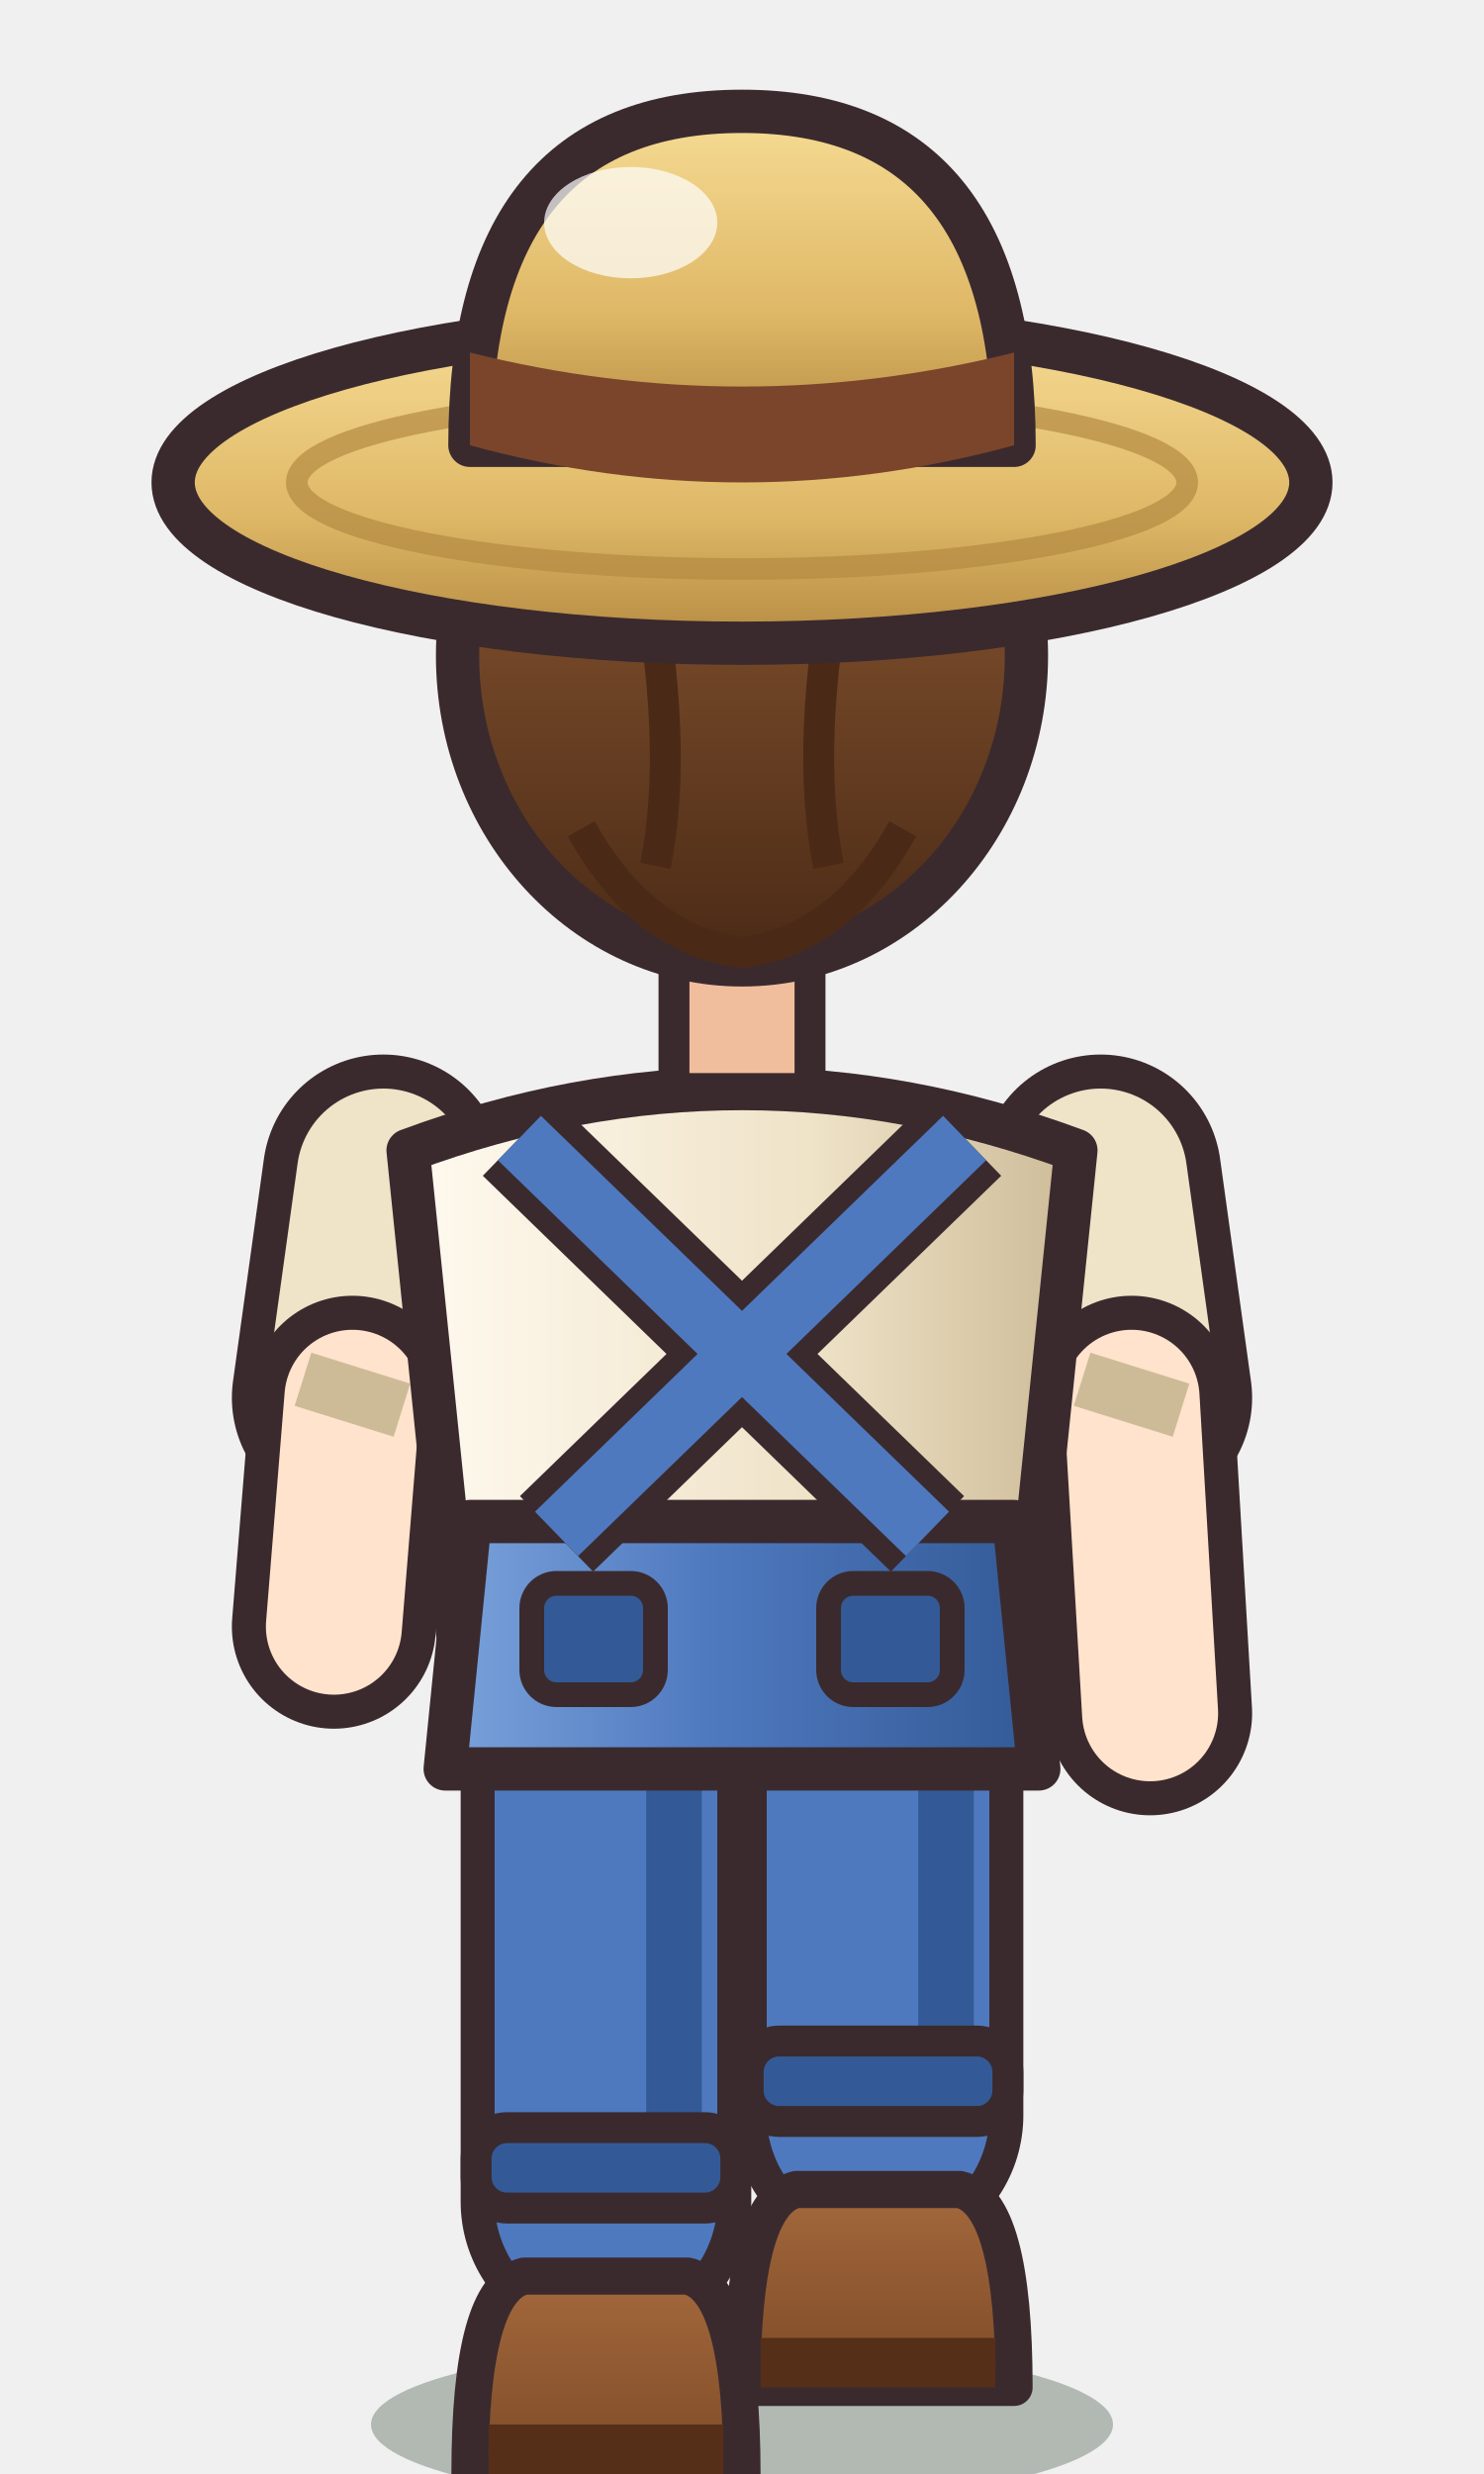
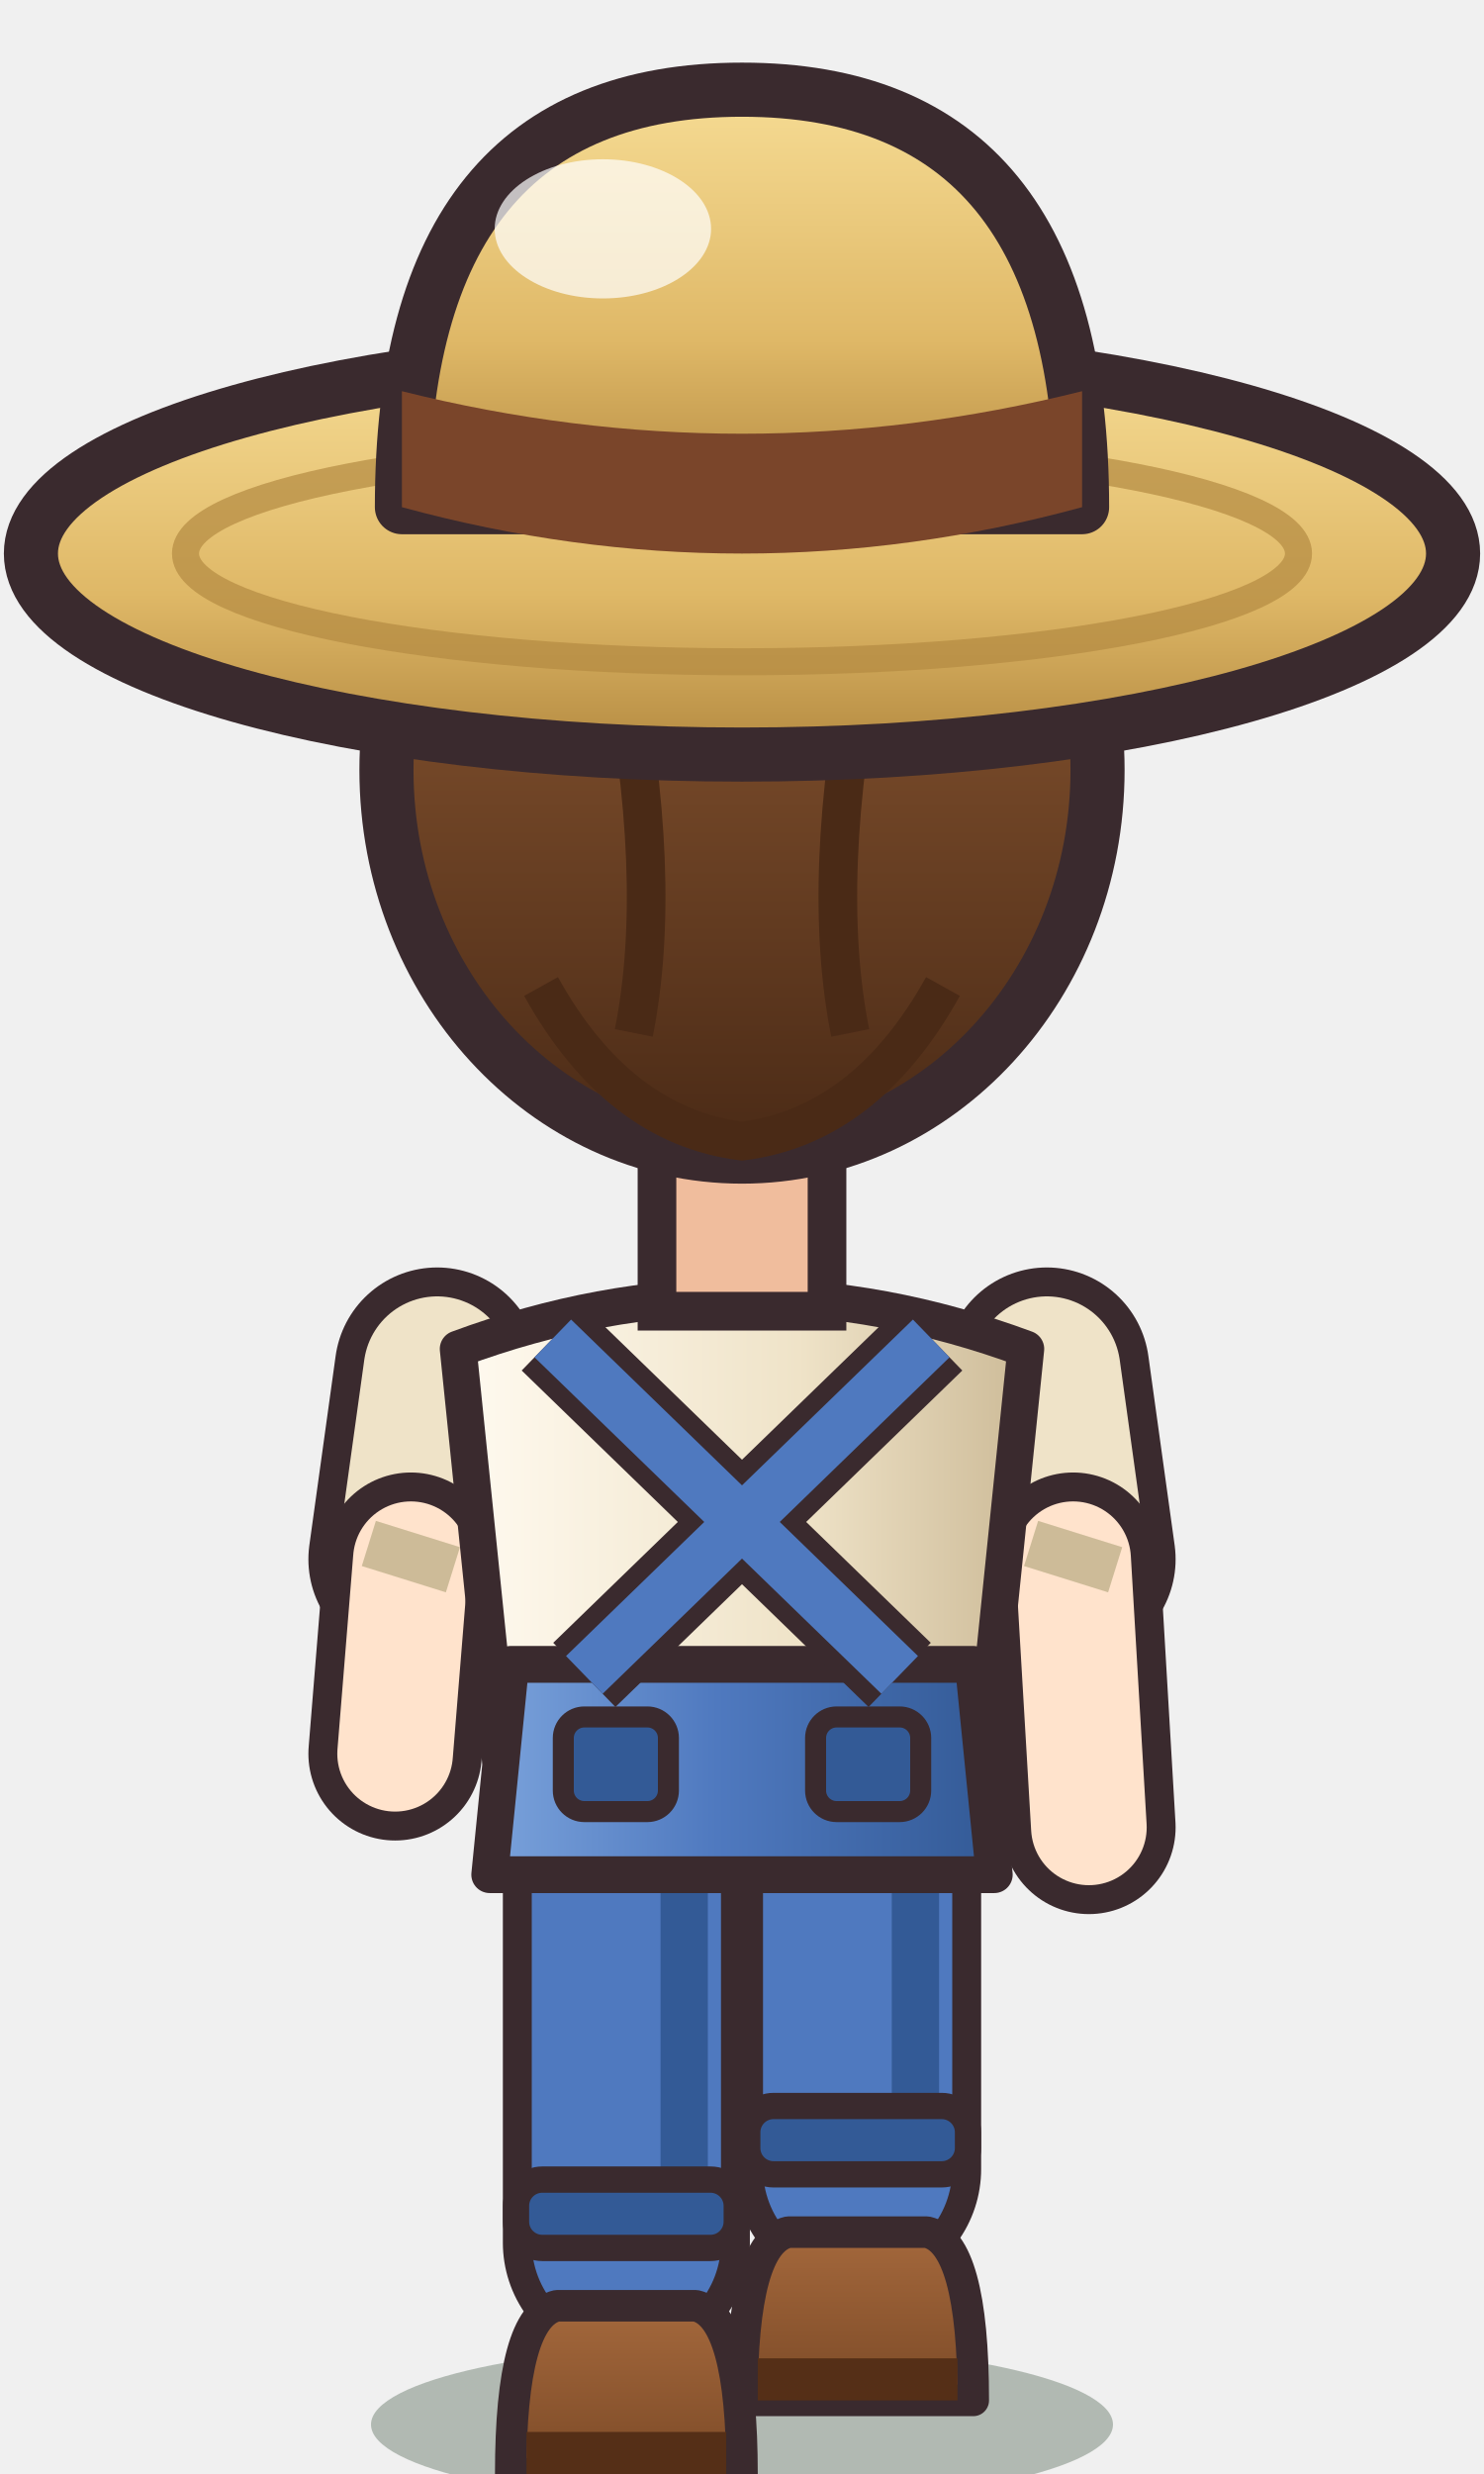
<svg xmlns="http://www.w3.org/2000/svg" viewBox="0 0 24 40" width="24" height="40">
  <defs>
    <linearGradient id="g1" x1="0" y1="0" x2="0" y2="1">
      <stop offset="0" stop-color="#a4683c" />
      <stop offset="1" stop-color="#7c4a27" />
    </linearGradient>
    <linearGradient id="g2" x1="0" y1="0" x2="0" y2="1">
      <stop offset="0" stop-color="#a4683c" />
      <stop offset="1" stop-color="#7c4a27" />
    </linearGradient>
    <linearGradient id="g3" x1="0" y1="0" x2="1" y2="0">
      <stop offset="0" stop-color="#fffaf0" />
      <stop offset="0.6" stop-color="#efe3c8" />
      <stop offset="1" stop-color="#cdbb98" />
    </linearGradient>
    <linearGradient id="g4" x1="0" y1="0" x2="1" y2="0">
      <stop offset="0" stop-color="#7aa2db" />
      <stop offset="0.45" stop-color="#4f79bf" />
      <stop offset="1" stop-color="#335a96" />
    </linearGradient>
    <linearGradient id="g5" x1="0" y1="0" x2="0" y2="1">
      <stop offset="0" stop-color="#9a6238" />
      <stop offset="1" stop-color="#4a2a16" />
    </linearGradient>
    <linearGradient id="g6" x1="0" y1="0" x2="0" y2="1">
      <stop offset="0" stop-color="#f6dc94" />
      <stop offset="0.6" stop-color="#dfb867" />
      <stop offset="1" stop-color="#b48a41" />
    </linearGradient>
  </defs>
  <ellipse cx="12" cy="39.2" rx="6" ry="1.3" fill="#1f3a22" opacity="0.3" />
-   <path d="M9.80 26.00 L9.80 35.60" stroke="#3a2a2e" stroke-width="4.70" stroke-linecap="round" />
-   <path d="M9.80 26.00 L9.80 35.60" stroke="#4f79bf" stroke-width="3.60" stroke-linecap="round" />
-   <path d="M10.90 27 L10.90 35.00" stroke="#335a96" stroke-width="0.9" />
-   <rect x="7.70" y="34.40" width="4.2" height="1.3" rx="0.5" fill="#335a96" stroke="#3a2a2e" stroke-width="0.5" />
-   <path d="M7.60 40.00 q0 -3 0.88 -3.2 l2.64 0 q0.88 0.2 0.88 3.2 Z" fill="url(#g1)" stroke="#3a2a2e" stroke-width="0.6" stroke-linejoin="round" />
-   <path d="M7.90 39.60 l3.80 0" stroke="#552f17" stroke-width="0.8" />
-   <path d="M14.20 26.00 L14.20 34.20" stroke="#3a2a2e" stroke-width="4.70" stroke-linecap="round" />
-   <path d="M14.20 26.00 L14.20 34.20" stroke="#4f79bf" stroke-width="3.60" stroke-linecap="round" />
-   <path d="M15.30 27 L15.30 33.60" stroke="#335a96" stroke-width="0.9" />
-   <rect x="12.10" y="33.00" width="4.2" height="1.3" rx="0.5" fill="#335a96" stroke="#3a2a2e" stroke-width="0.5" />
-   <path d="M12.00 38.60 q0 -3 0.88 -3.2 l2.64 0 q0.88 0.2 0.88 3.2 Z" fill="url(#g2)" stroke="#3a2a2e" stroke-width="0.6" stroke-linejoin="round" />
-   <path d="M12.30 38.20 l3.80 0" stroke="#552f17" stroke-width="0.8" />
-   <path d="M6.20 19.00 L5.70 22.60" stroke="#3a2a2e" stroke-width="3.90" stroke-linecap="round" />
-   <path d="M6.20 19.00 L5.70 22.60" stroke="#efe3c8" stroke-width="2.80" stroke-linecap="round" />
-   <path d="M5.70 22.60 L5.40 26.30" stroke="#3a2a2e" stroke-width="3.30" stroke-linecap="round" />
-   <path d="M5.70 22.60 L5.40 26.30" stroke="#ffe3cc" stroke-width="2.20" stroke-linecap="round" />
-   <path d="M5.70 22.60 l1.6 0.5" stroke="#cdbb98" stroke-width="0.9" transform="translate(-0.8 -0.3)" />
-   <path d="M17.80 19.00 L18.30 22.60" stroke="#3a2a2e" stroke-width="3.90" stroke-linecap="round" />
-   <path d="M17.80 19.00 L18.30 22.60" stroke="#efe3c8" stroke-width="2.80" stroke-linecap="round" />
-   <path d="M18.30 22.60 L18.60 27.70" stroke="#3a2a2e" stroke-width="3.30" stroke-linecap="round" />
-   <path d="M18.30 22.60 L18.60 27.70" stroke="#ffe3cc" stroke-width="2.20" stroke-linecap="round" />
-   <path d="M18.30 22.60 l1.6 0.5" stroke="#cdbb98" stroke-width="0.9" transform="translate(-0.8 -0.3)" />
-   <path d="M6.6 18.6 Q12 16.6 17.4 18.6 L16.6 26.4 L7.4 26.4 Z" fill="url(#g3)" stroke="#3a2a2e" stroke-width="0.7" stroke-linejoin="round" />
-   <path d="M7.6 24.6 L16.4 24.6 L16.8 28.6 L7.2 28.6 Z" fill="url(#g4)" stroke="#3a2a2e" stroke-width="0.7" stroke-linejoin="round" />
-   <path d="M8.4 18.4 L15 24.8 M15.6 18.4 L9 24.8" stroke="#3a2a2e" stroke-width="1.7" />
-   <path d="M8.4 18.4 L15 24.8 M15.6 18.4 L9 24.8" stroke="#4f79bf" stroke-width="1" />
-   <rect x="8.60" y="25.6" width="2" height="1.8" rx="0.4" fill="#335a96" stroke="#3a2a2e" stroke-width="0.4" />
-   <rect x="13.40" y="25.6" width="2" height="1.8" rx="0.4" fill="#335a96" stroke="#3a2a2e" stroke-width="0.4" />
-   <rect x="10.9" y="14.6" width="2.2" height="3" fill="#f0bd9d" stroke="#3a2a2e" stroke-width="0.5" />
-   <ellipse cx="12" cy="10.6" rx="4.6" ry="5" fill="url(#g5)" stroke="#3a2a2e" stroke-width="0.7" />
-   <path d="M9.4 13.4 q1 1.8 2.6 2 q1.6 -0.2 2.6 -2 M10.4 9 q0.6 3 0.2 5 M13.6 9 q-0.6 3 -0.2 5" stroke="#4a2a16" stroke-width="0.5" fill="none" />
-   <ellipse cx="12.00" cy="7.80" rx="9.2" ry="2.6" fill="url(#g6)" stroke="#3a2a2e" stroke-width="0.7" />
-   <ellipse cx="12.00" cy="7.80" rx="7.2" ry="1.4" fill="none" stroke="#b48a41" stroke-width="0.35" opacity="0.7" />
-   <path d="M7.60 7.20 q0 -5.4 4.4 -5.4 q4.4 0 4.4 5.4 Z" fill="url(#g6)" stroke="#3a2a2e" stroke-width="0.7" stroke-linejoin="round" />
-   <path d="M7.60 7.20 q4.4 1.2 8.8 0 l0 -1.5 q-4.4 1.1 -8.8 0 Z" fill="#7a452a" />
-   <ellipse cx="10.20" cy="3.60" rx="1.4" ry="0.9" fill="#ffffff" opacity="0.7" />
+   <g transform="translate(12 40) scale(0.85) translate(-12 -40)">
+     <path d="M9.80 26.00 L9.80 35.60" stroke="#3a2a2e" stroke-width="4.70" stroke-linecap="round" />
+     <path d="M9.80 26.00 L9.80 35.60" stroke="#4f79bf" stroke-width="3.60" stroke-linecap="round" />
+     <path d="M10.90 27 L10.90 35.00" stroke="#335a96" stroke-width="0.9" />
+     <rect x="7.70" y="34.40" width="4.2" height="1.3" rx="0.5" fill="#335a96" stroke="#3a2a2e" stroke-width="0.5" />
+     <path d="M7.60 40.00 q0 -3 0.88 -3.2 l2.64 0 q0.88 0.2 0.88 3.2 Z" fill="url(#g1)" stroke="#3a2a2e" stroke-width="0.6" stroke-linejoin="round" />
+     <path d="M7.90 39.60 l3.80 0" stroke="#552f17" stroke-width="0.8" />
+     <path d="M14.20 26.00 L14.20 34.20" stroke="#3a2a2e" stroke-width="4.70" stroke-linecap="round" />
+     <path d="M14.20 26.00 L14.20 34.20" stroke="#4f79bf" stroke-width="3.60" stroke-linecap="round" />
+     <path d="M15.30 27 L15.30 33.60" stroke="#335a96" stroke-width="0.9" />
+     <rect x="12.10" y="33.00" width="4.2" height="1.3" rx="0.5" fill="#335a96" stroke="#3a2a2e" stroke-width="0.5" />
+     <path d="M12.00 38.60 q0 -3 0.88 -3.2 l2.64 0 q0.88 0.2 0.88 3.2 Z" fill="url(#g2)" stroke="#3a2a2e" stroke-width="0.6" stroke-linejoin="round" />
+     <path d="M12.30 38.20 l3.80 0" stroke="#552f17" stroke-width="0.8" />
+     <path d="M6.20 19.00 L5.70 22.60" stroke="#3a2a2e" stroke-width="3.90" stroke-linecap="round" />
+     <path d="M6.20 19.00 L5.70 22.60" stroke="#efe3c8" stroke-width="2.80" stroke-linecap="round" />
+     <path d="M5.70 22.60 L5.40 26.30" stroke="#3a2a2e" stroke-width="3.30" stroke-linecap="round" />
+     <path d="M5.70 22.60 L5.40 26.30" stroke="#ffe3cc" stroke-width="2.20" stroke-linecap="round" />
+     <path d="M5.70 22.60 l1.6 0.5" stroke="#cdbb98" stroke-width="0.9" transform="translate(-0.8 -0.3)" />
+     <path d="M17.80 19.00 L18.30 22.60" stroke="#3a2a2e" stroke-width="3.90" stroke-linecap="round" />
+     <path d="M17.80 19.00 L18.30 22.60" stroke="#efe3c8" stroke-width="2.80" stroke-linecap="round" />
+     <path d="M18.30 22.60 L18.60 27.70" stroke="#3a2a2e" stroke-width="3.30" stroke-linecap="round" />
+     <path d="M18.30 22.60 L18.60 27.70" stroke="#ffe3cc" stroke-width="2.20" stroke-linecap="round" />
+     <path d="M18.30 22.60 l1.6 0.5" stroke="#cdbb98" stroke-width="0.9" transform="translate(-0.8 -0.3)" />
+     <path d="M6.6 18.6 Q12 16.6 17.4 18.6 L16.6 26.4 L7.4 26.4 Z" fill="url(#g3)" stroke="#3a2a2e" stroke-width="0.7" stroke-linejoin="round" />
+     <path d="M7.6 24.6 L16.4 24.6 L16.8 28.6 L7.2 28.6 Z" fill="url(#g4)" stroke="#3a2a2e" stroke-width="0.7" stroke-linejoin="round" />
+     <path d="M8.4 18.4 L15 24.8 M15.6 18.4 L9 24.8" stroke="#3a2a2e" stroke-width="1.7" />
+     <path d="M8.4 18.4 L15 24.8 M15.6 18.4 L9 24.8" stroke="#4f79bf" stroke-width="1" />
+     <rect x="8.60" y="25.6" width="2" height="1.8" rx="0.4" fill="#335a96" stroke="#3a2a2e" stroke-width="0.4" />
+     <rect x="13.40" y="25.6" width="2" height="1.8" rx="0.4" fill="#335a96" stroke="#3a2a2e" stroke-width="0.4" />
+   </g>
+   <g transform="translate(12 20.45) scale(1.25) translate(-12 -17)">
+     <rect x="10.9" y="14.6" width="2.2" height="3" fill="#f0bd9d" stroke="#3a2a2e" stroke-width="0.5" />
+     <ellipse cx="12" cy="10.6" rx="4.6" ry="5" fill="url(#g5)" stroke="#3a2a2e" stroke-width="0.7" />
+     <path d="M9.4 13.4 q1 1.8 2.6 2 q1.6 -0.2 2.6 -2 M10.4 9 q0.6 3 0.2 5 M13.6 9 q-0.6 3 -0.2 5" stroke="#4a2a16" stroke-width="0.5" fill="none" />
+     <ellipse cx="12.00" cy="7.80" rx="9.2" ry="2.6" fill="url(#g6)" stroke="#3a2a2e" stroke-width="0.7" />
+     <ellipse cx="12.00" cy="7.80" rx="7.2" ry="1.4" fill="none" stroke="#b48a41" stroke-width="0.35" opacity="0.7" />
+     <path d="M7.60 7.20 q0 -5.4 4.4 -5.4 q4.4 0 4.4 5.4 Z" fill="url(#g6)" stroke="#3a2a2e" stroke-width="0.7" stroke-linejoin="round" />
+     <path d="M7.60 7.20 q4.4 1.2 8.8 0 l0 -1.5 q-4.4 1.1 -8.8 0 Z" fill="#7a452a" />
+     <ellipse cx="10.20" cy="3.60" rx="1.4" ry="0.9" fill="#ffffff" opacity="0.7" />
+   </g>
</svg>
